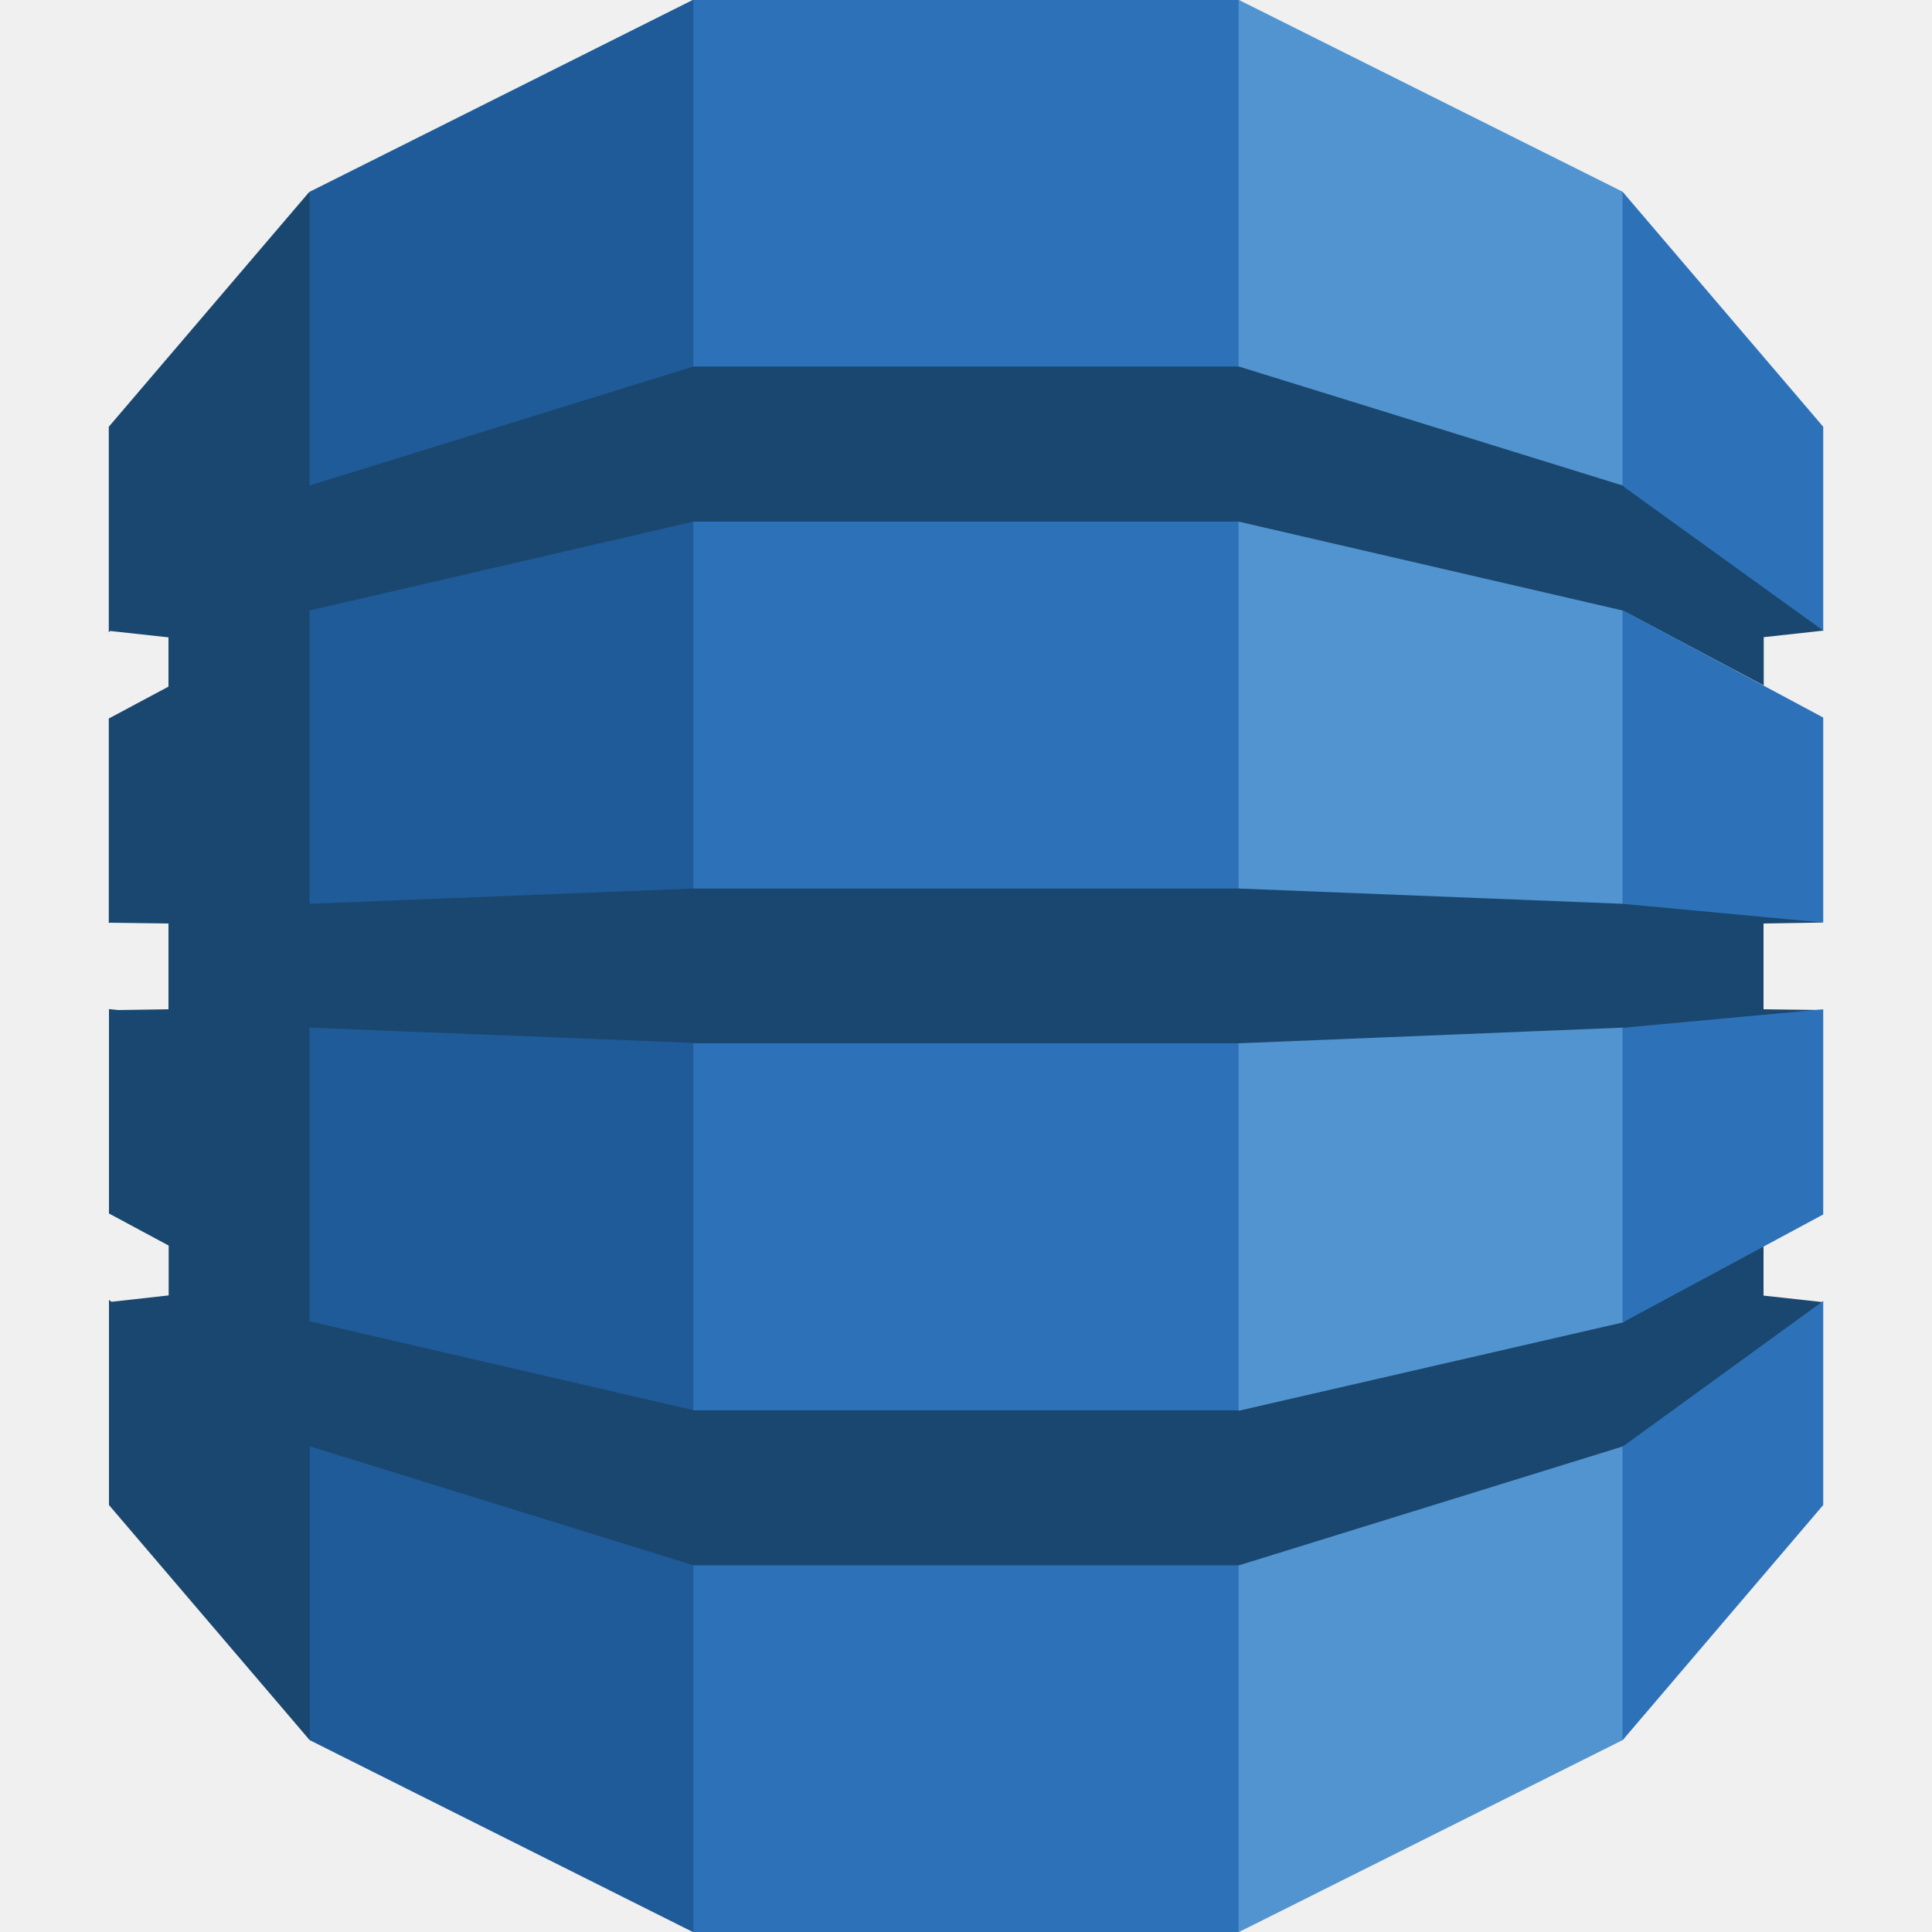
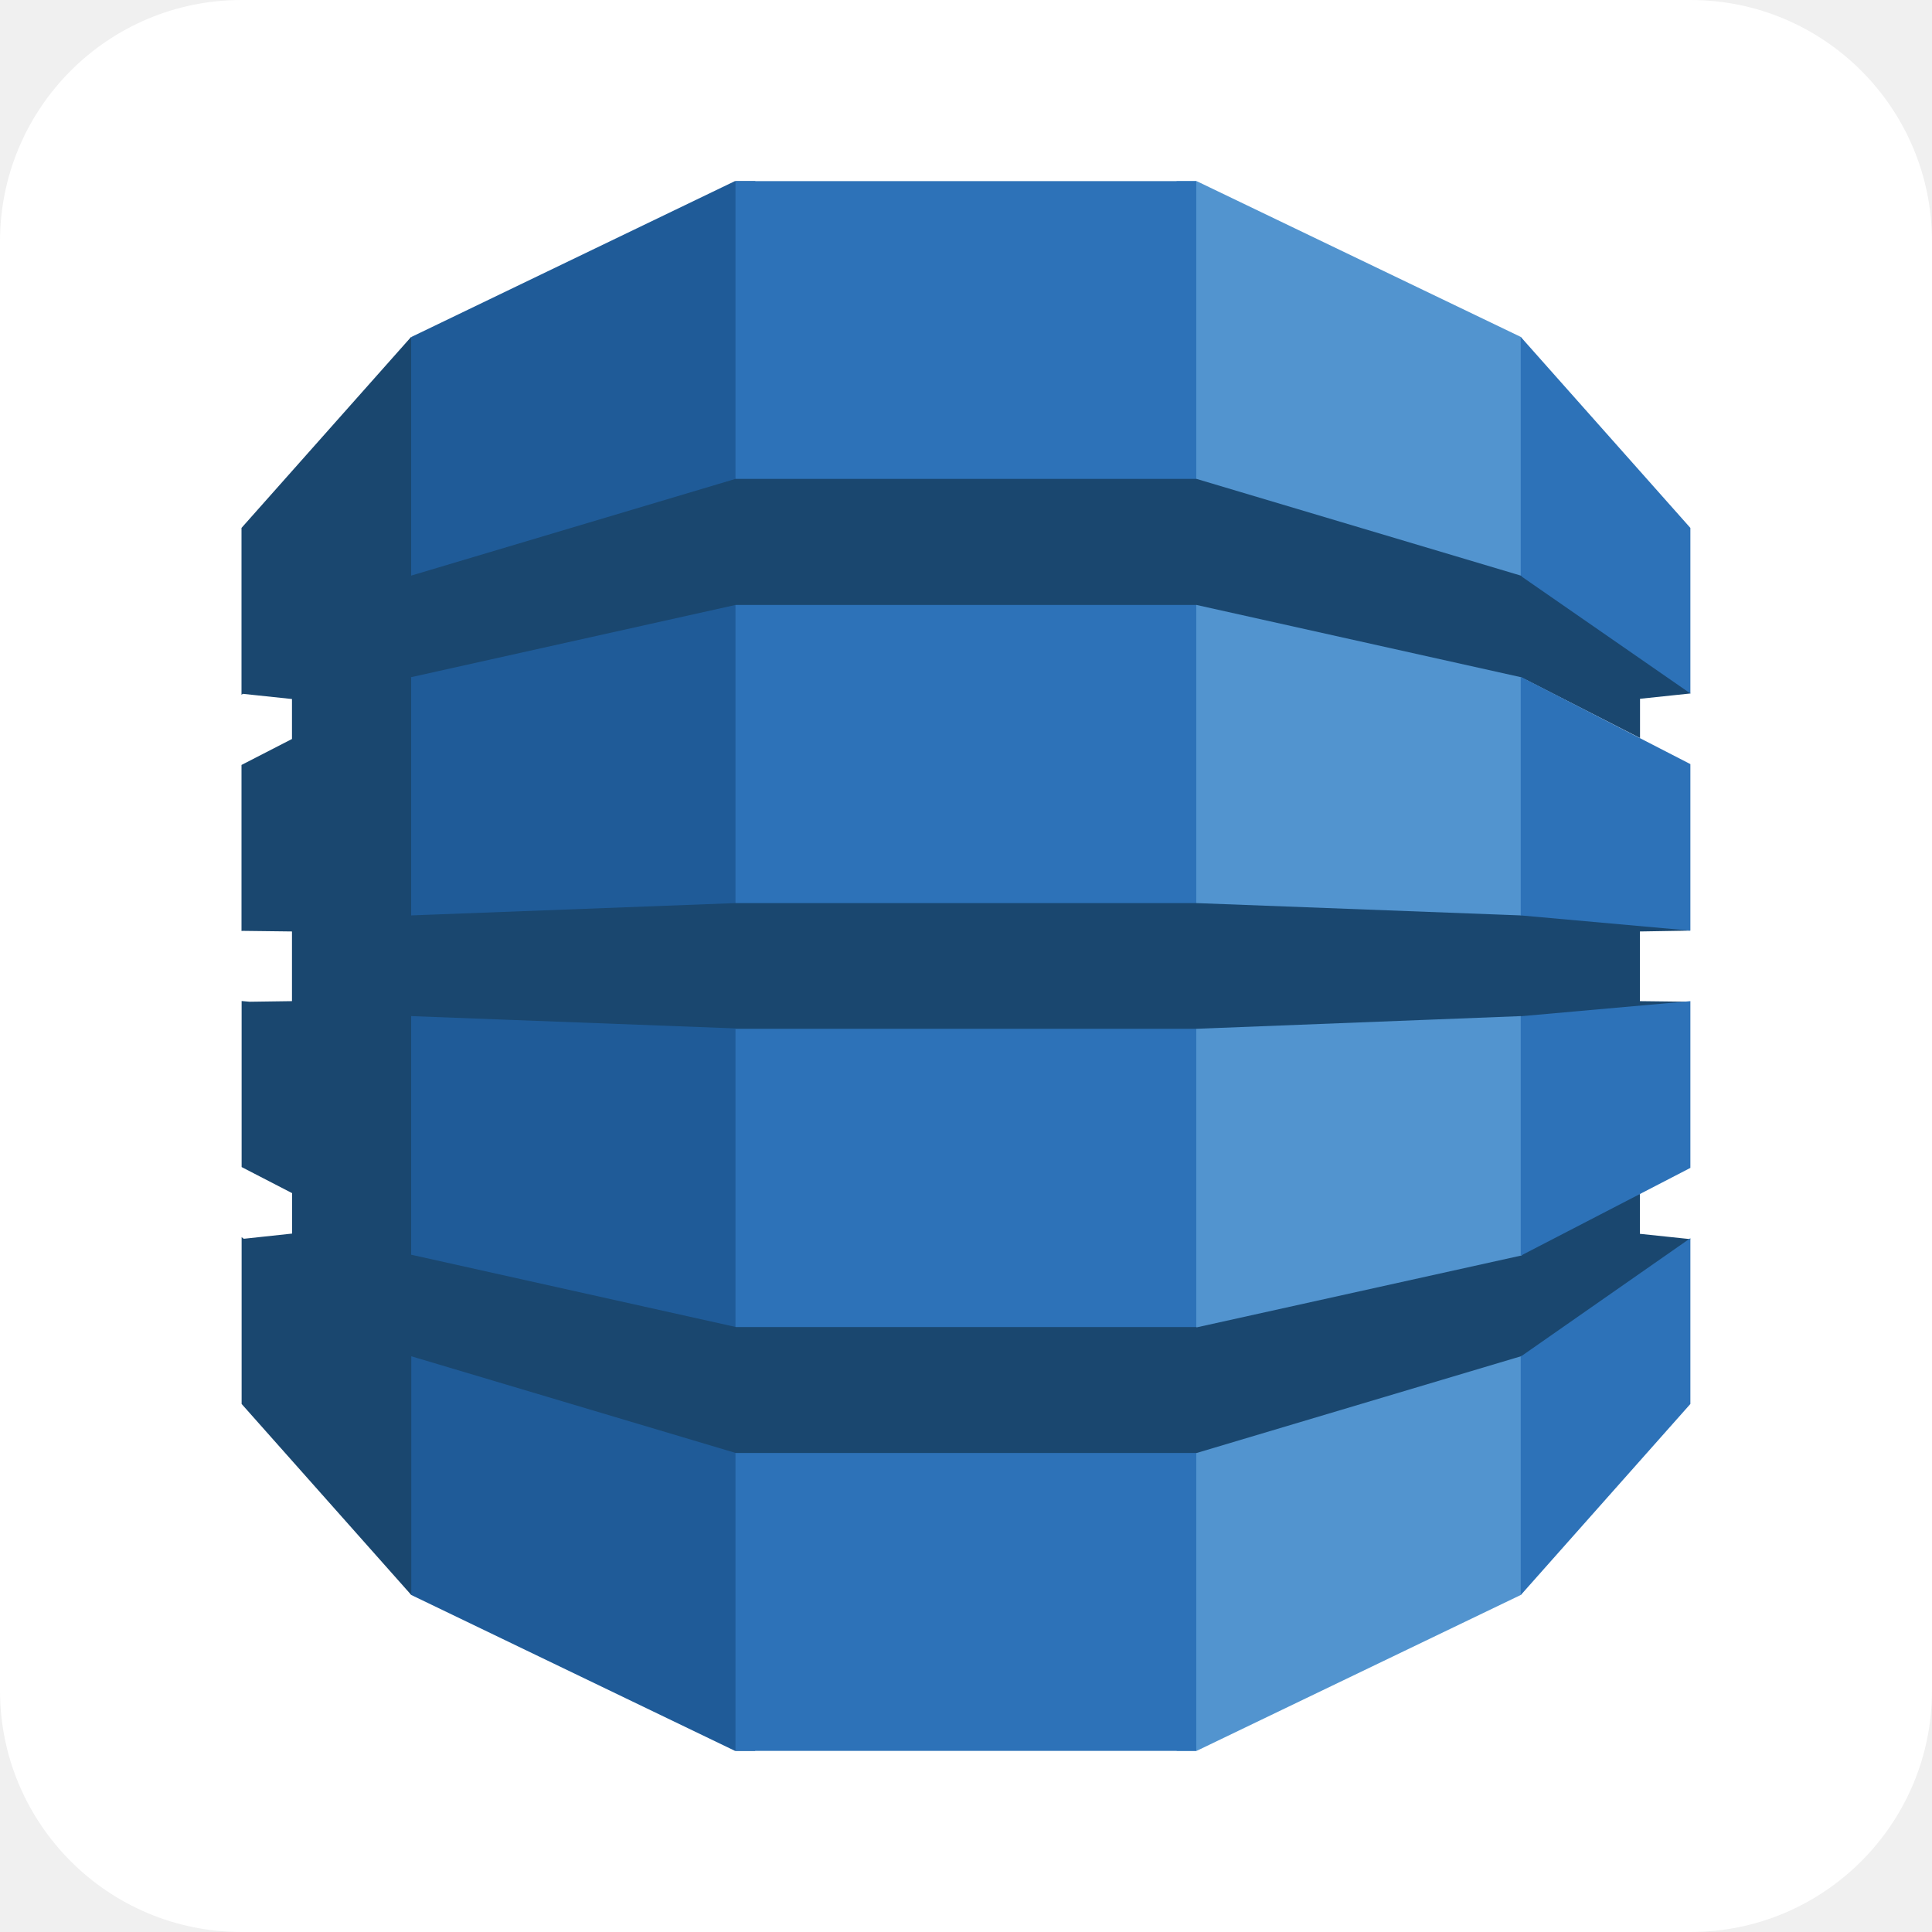
- <svg xmlns="http://www.w3.org/2000/svg" width="100" height="100" fill="none">
-   <path d="M62.91 100h1.22l19.85-9.93.33-.47V10.39l-.33-.47L64.13 0H62.9l.01 100z" fill="#5294CF" />
-   <path d="M37.09 100h-1.23l-19.83-9.93-.4-.69-.2-78.59.61-.87L35.85 0h1.25l-.01 100z" fill="#1F5B98" />
-   <path d="M35.89 0h28.22v100H35.89V0z" fill="#2D72B8" />
-   <path d="M94.37 47.75l-.67-.15-9.58-.89-.14.07-19.87-.79H35.89l-19.87.79V31.63l-.02.01.02-.04L35.89 27h28.23l19.87 4.6 7.3 3.88v-2.5l3.09-.34-.32-.62-9.77-6.99-.3.1-19.87-6.16H35.89l-19.87 6.16V9.92L5.63 22.09v10.63l.08-.06 3.01.33v2.55l-3.09 1.65v10.58l.08-.01 3.01.04v4.44l-2.59.04-.49-.05v10.58l3.09 1.66v2.58l-2.96.33-.13-.1V77.9l10.39 12.17V74.86l19.87 6.16h28.23l19.92-6.17.26.12 9.64-6.88.42-.69-3.09-.34v-2.52l-.4-.16-6.6 3.56-.24.5-19.92 4.58V73H35.89v-.01l-19.87-4.6v-15.2l19.87.79V54h28.23l19.87-.81.45.21 9.28-.8.65-.32-3.09-.04V47.8l3.09-.05z" fill="#1A476F" />
-   <path d="M83.98 74.86v15.22L94.37 77.9V67.34l-10.33 7.5-.06.02zm0-6.43l.06-.01 10.33-5.56V52.24l-10.39.96v15.23zm.06-36.82l-.06-.01v15.18l10.39.97V37.14l-10.33-5.53zm0-6.42l10.33 7.45V22.09L83.98 9.92v15.22l.06.02v.03z" fill="#2D72B8" />
+ <svg xmlns="http://www.w3.org/2000/svg" width="16px" height="16px" viewBox="0 0 16 16" version="1.1">
+   <g stroke="none" stroke-width="1" fill="none" fill-rule="evenodd">
+     <rect fill="#FFFFFF" x="0" y="0" width="16" height="16" rx="2" />
+     <g transform="translate(2, 1.5)" fill-rule="nonzero">
+       <polygon fill="#5294CF" points="7.745 13 7.91 13 10.594 11.709 10.638 11.648 10.638 1.351 10.594 1.29 7.91 0 7.744 0" />
+       <polygon fill="#1F5B98" points="4.254 13 4.087 13 1.406 11.709 1.352 11.619 1.325 1.403 1.408 1.29 4.086 0 4.255 0" />
+       <polygon fill="#2D72B8" points="4.091 0 7.907 0 7.907 13 4.091 13" />
+       <polygon fill="#1A476F" points="11.999 6.207 11.908 6.188 10.613 6.072 10.594 6.081 7.907 5.979 4.091 5.979 1.405 6.081 1.405 4.112 1.402 4.113 1.405 4.108 4.091 3.51 7.909 3.51 10.595 4.108 11.582 4.612 11.582 4.287 12 4.243 11.957 4.163 10.636 3.254 10.595 3.267 7.909 2.466 4.091 2.466 1.405 3.267 1.405 1.29 1.2009173e-16 2.872 1.2009173e-16 4.254 0.011 4.246 0.418 4.289 0.418 4.62 0 4.835 0 6.21 0.011 6.209 0.418 6.214 0.418 6.791 0.068 6.796 0.001 6.79 0.001 8.165 0.419 8.381 0.419 8.716 0.019 8.759 0.001 8.746 0.001 10.127 1.406 11.709 1.406 9.732 4.093 10.533 7.91 10.533 10.603 9.73 10.638 9.746 11.942 8.852 11.999 8.762 11.581 8.718 11.581 8.39 11.527 8.369 10.634 8.832 10.602 8.897 7.909 9.493 7.909 9.49 4.091 9.49 4.091 9.489 1.405 8.891 1.405 6.915 4.091 7.017 4.091 7.02 7.909 7.02 10.595 6.915 10.656 6.942 11.911 6.838 11.999 6.796 11.581 6.791 11.581 6.214 11.999 6.207" />
+       <path d="M10.594,9.732 L10.594,11.71 L11.999,10.127 L11.999,8.754 L10.602,9.729 L10.594,9.732 Z M10.594,8.896 L10.602,8.895 L11.999,8.172 L11.999,6.791 L10.594,6.916 L10.594,8.896 Z M10.602,4.109 L10.594,4.108 L10.594,6.081 L11.999,6.207 L11.999,4.828 L10.602,4.109 L10.602,4.109 Z M10.602,3.275 L11.999,4.243 L11.999,2.872 L10.594,1.29 L10.594,3.268 L10.602,3.271 L10.602,3.275 Z" fill="#2D72B8" />
+     </g>
+   </g>
</svg>
